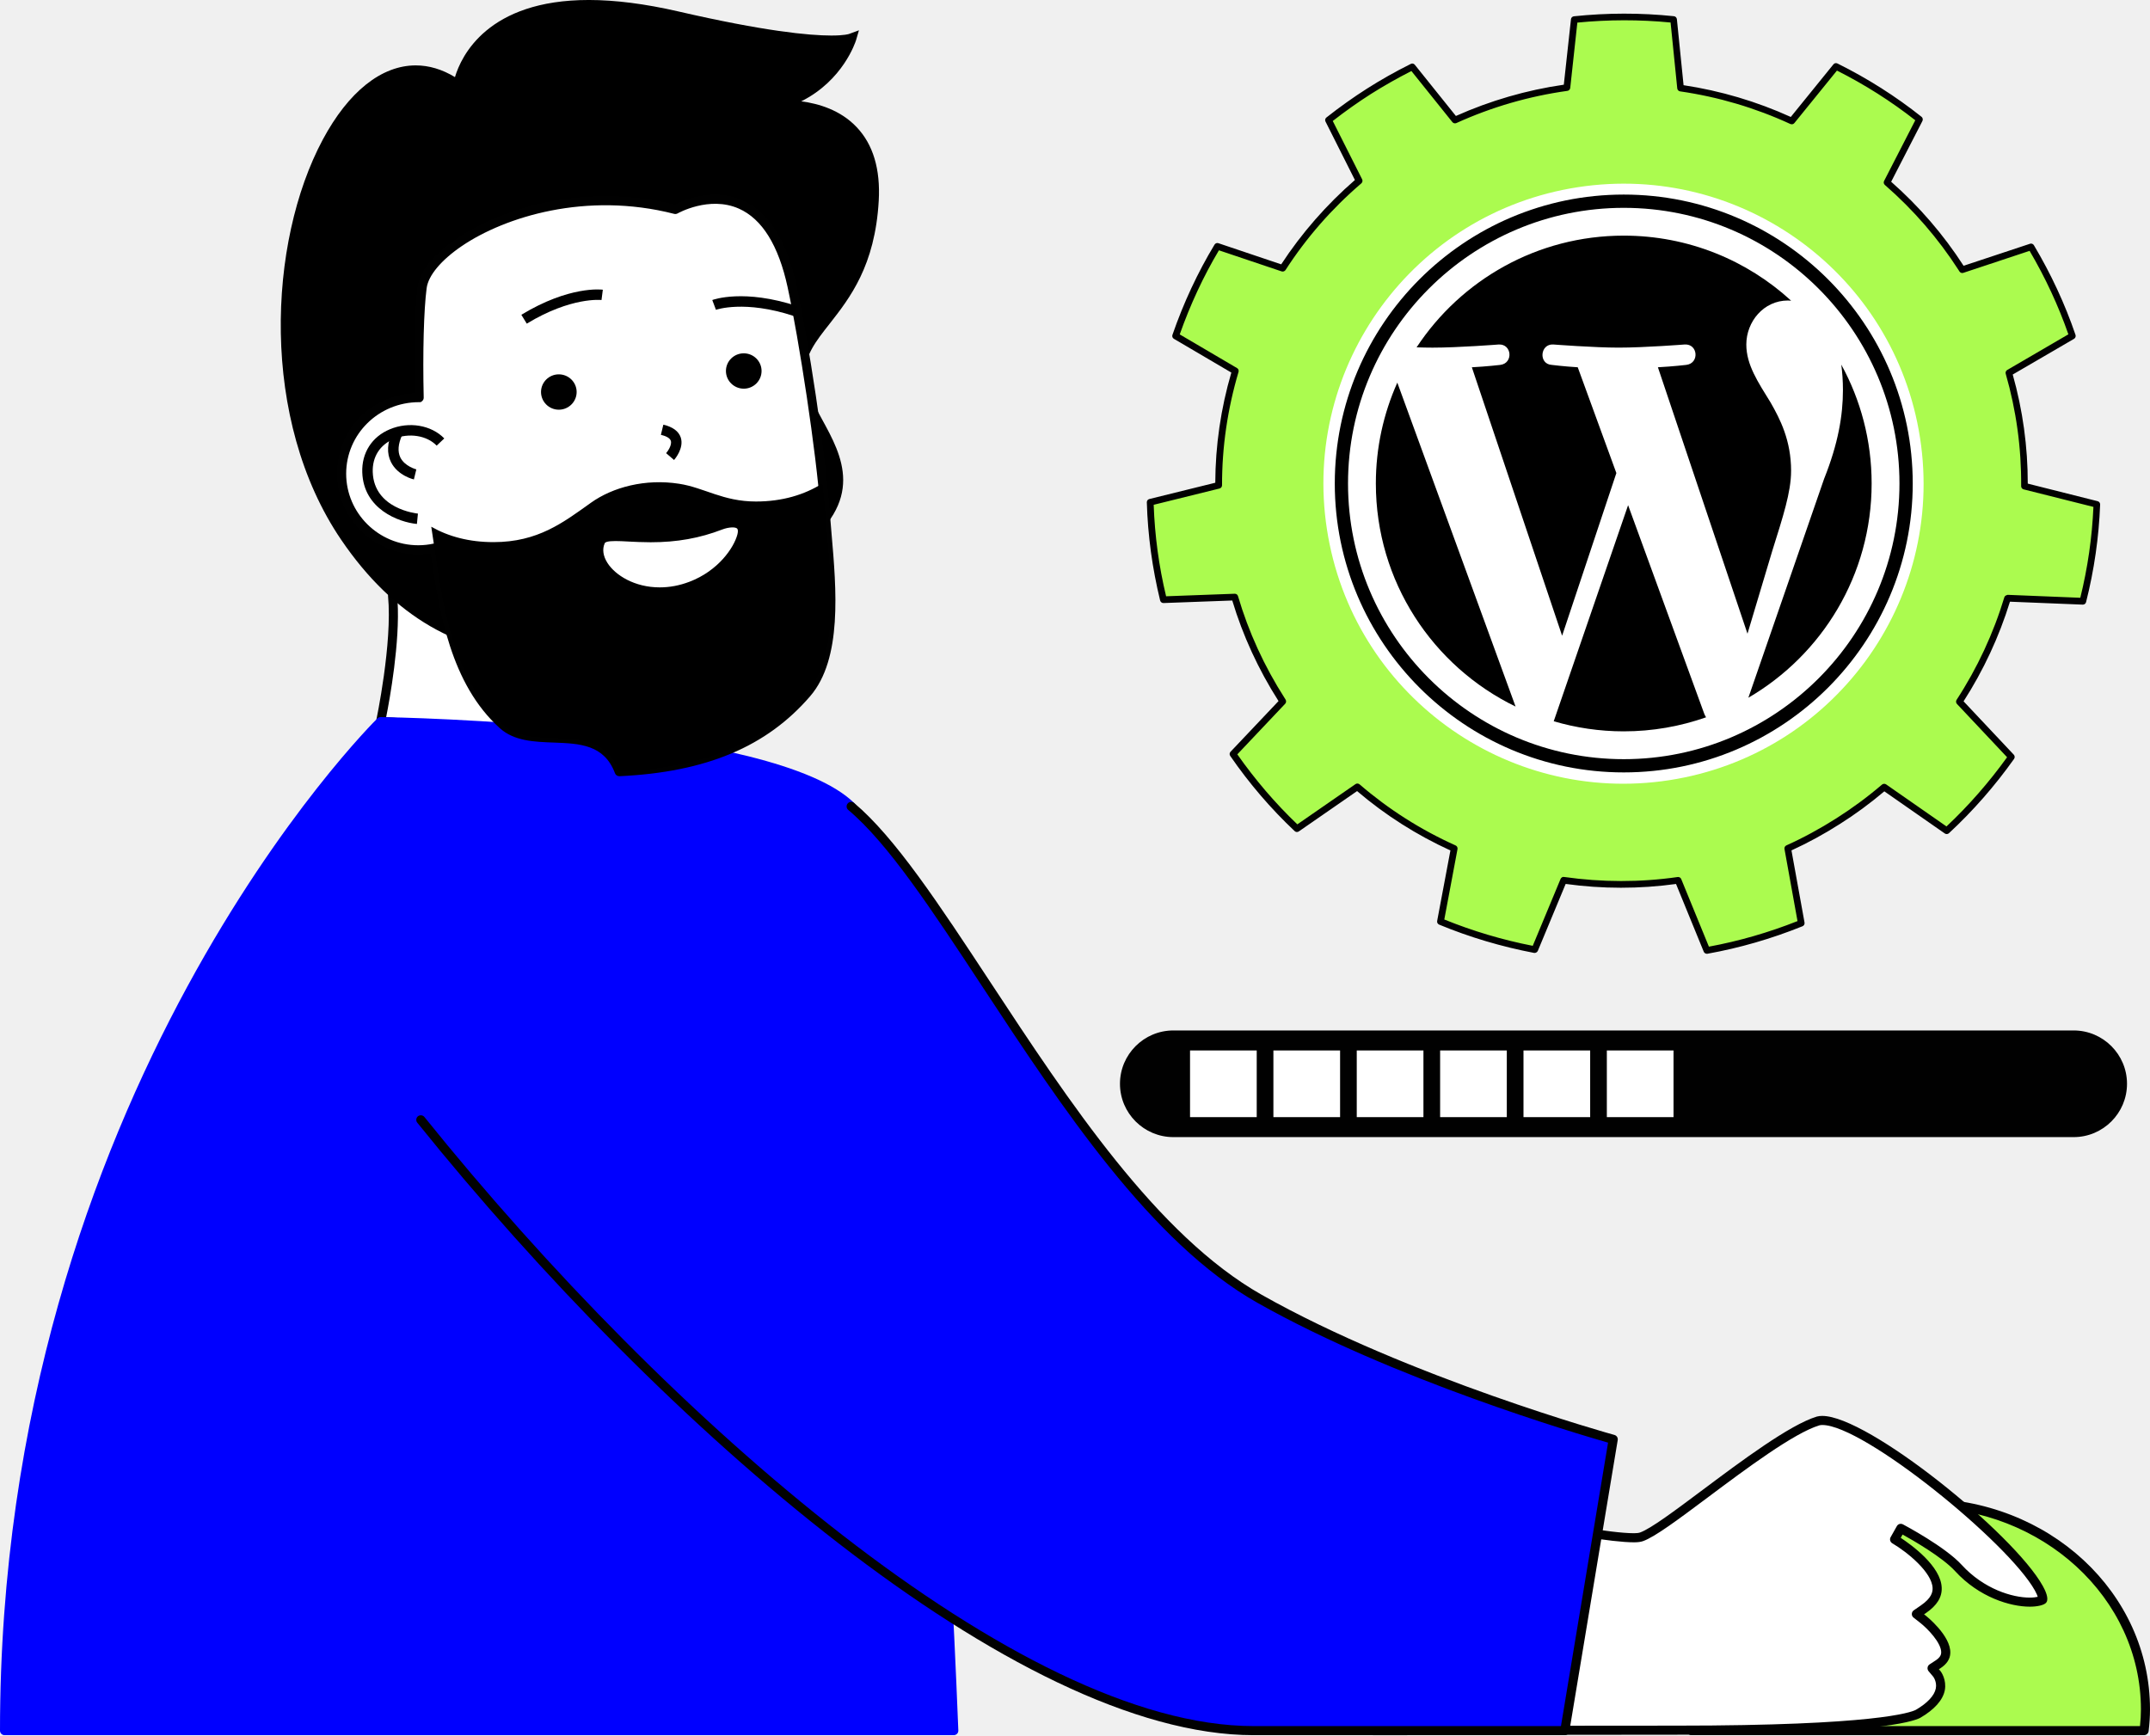
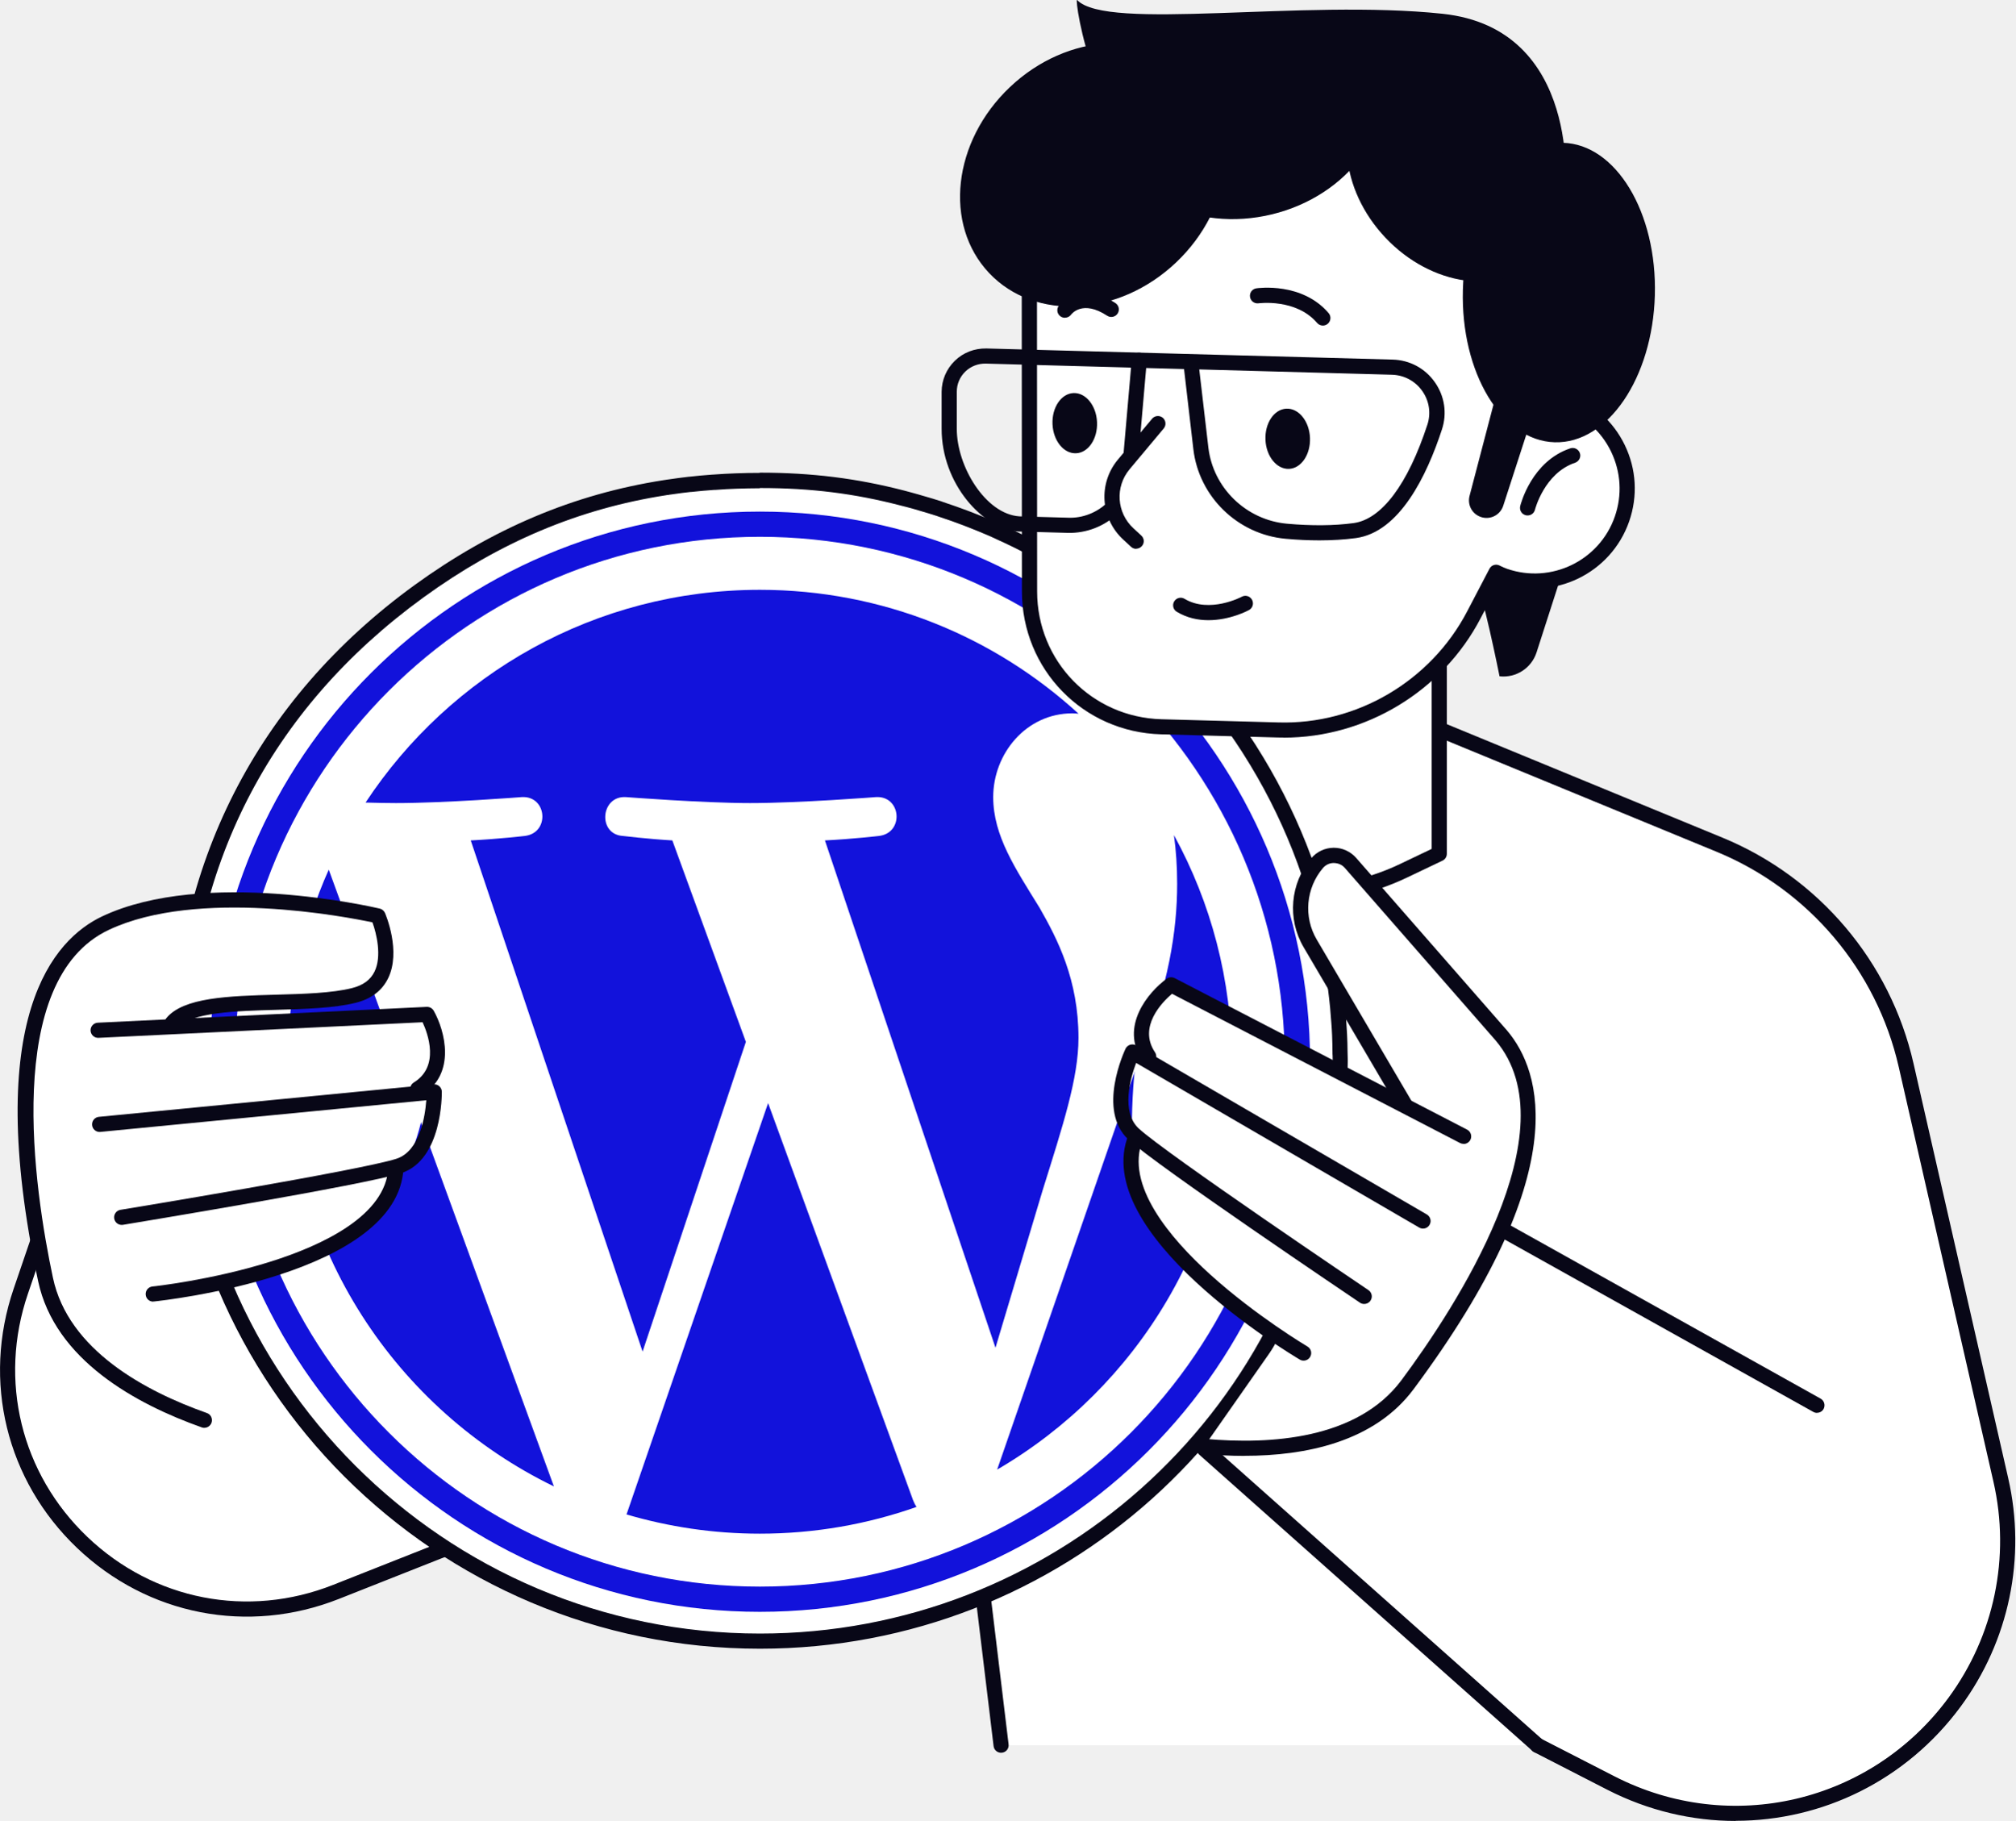
- <svg xmlns="http://www.w3.org/2000/svg" id="Capa_2" data-name="Capa 2" viewBox="0 0 1435.45 1158.74">
+ <svg xmlns="http://www.w3.org/2000/svg" id="Capa_2" data-name="Capa 2" viewBox="0 0 266.1 240.44">
  <defs>
    <style>
      .cls-1 {
        fill: #fff;
      }

      .cls-2 {
-         fill: #abfb4f;
+         fill: #1212db;
      }

      .cls-3 {
-         fill: blue;
-       }
- 
-       .cls-4 {
-         fill: #010101;
+         fill: #080717;
      }
    </style>
  </defs>
-   <g id="Capa_1-2" data-name="Capa 1">
+   <g id="_Layer_" data-name="&amp;lt;Layer&amp;gt;">
    <g>
      <g>
-         <g>
-           <path class="cls-4" d="M1384.48,757.14h-601.09c-18.48,0-33.41-14.97-33.41-33.41h0c0-18.41,14.94-33.38,33.41-33.38h601.09c18.44,0,33.39,14.97,33.39,33.38h0c0,18.44-14.94,33.41-33.39,33.41Z" />
-           <path class="cls-4" d="M1384.48,759.34h-601.09c-19.64,0-35.64-15.98-35.64-35.61s16.01-35.61,35.64-35.61h601.09c19.64,0,35.62,15.98,35.62,35.61s-15.98,35.61-35.62,35.61ZM783.39,692.57c-17.2,0-31.19,13.99-31.19,31.16s13.99,31.18,31.19,31.18h601.09c17.17,0,31.19-13.99,31.19-31.18s-14.02-31.16-31.19-31.16h-601.09Z" />
-         </g>
-         <rect class="cls-1" x="1017.16" y="701.48" width="44.52" height="44.52" />
-         <rect class="cls-1" x="1072.81" y="701.48" width="44.52" height="44.52" />
-         <rect class="cls-1" x="905.84" y="701.48" width="44.52" height="44.52" />
-         <rect class="cls-1" x="961.5" y="701.48" width="44.52" height="44.52" />
-         <rect class="cls-1" x="794.53" y="701.48" width="44.52" height="44.52" />
-         <rect class="cls-1" x="850.19" y="701.48" width="44.52" height="44.52" />
+         <path class="cls-1" d="M132.19,230.45l-6.98-57.86-58.86,28.93-21.98,8.69c-25.13,9.94-50.36-14.13-41.62-39.7l4.74-13.88,113.73-50.88,57.86-13.97,48,19.76c12.44,5.12,21.62,15.97,24.62,29.09l12.51,54.79c2.33,10.2.1,20.91-6.11,29.34h0c-10.47,14.2-29.69,18.72-45.38,10.66l-9.68-4.97h-70.83Z" />
+         <path class="cls-3" d="M229.19,240.44c-5.73,0-11.52-1.34-16.95-4.12l-9.68-4.97c-.49-.25-.69-.86-.43-1.35.25-.49.86-.69,1.35-.43l9.69,4.97c15.34,7.88,33.89,3.52,44.12-10.36,6.04-8.2,8.21-18.59,5.94-28.52l-12.51-54.79c-2.92-12.78-11.9-23.39-24.02-28.39l-47.7-19.64-57.46,13.87L8.29,157.36l-4.6,13.46c-3.92,11.46-.91,23.76,7.85,32.12,8.76,8.36,21.2,10.78,32.45,6.33l21.98-8.69,58.79-28.9c.29-.14.63-.14.92.02.29.15.48.44.52.76l6.98,57.86c.07.55-.32,1.05-.87,1.11-.54.07-1.05-.32-1.11-.87l-6.81-56.46-57.6,28.31-22.05,8.72c-11.99,4.74-25.24,2.16-34.57-6.74-9.33-8.9-12.54-22.01-8.37-34.21l4.74-13.88c.09-.26.28-.48.54-.59l113.73-50.88c.06-.02.11-.04.17-.06l57.86-13.97c.21-.05.42-.03.62.05l48,19.76c12.72,5.24,22.15,16.38,25.21,29.79l12.51,54.79c2.4,10.5.11,21.49-6.28,30.15-7.2,9.77-18.3,15.08-29.7,15.08Z" />
      </g>
      <g>
-         <g>
-           <path class="cls-2" d="M1390.63,401.51c5.35-21.18,8.49-42.86,9.33-64.72l-48.32-12.15c.18-25.3-3.21-50.75-10.42-75.65l42.41-24.71c-6.95-20.37-16.12-40.24-27.56-59.43l-45.98,15.27c-.24-.36-.45-.66-.65-1.04-14.08-21.89-30.83-40.92-49.54-57.2l21.65-42.17c-17.41-13.81-36.09-25.6-55.72-35.34l-29.55,36.44c-23.61-10.87-48.62-18.27-74.28-21.98l-4.63-45.8c-21.92-2.29-44.16-2.31-66.29.06l-4.93,45.41c-25.39,3.5-50.61,10.66-74.76,21.68l-28.48-35.55c-9.77,4.9-19.42,10.31-28.93,16.34-9.38,6-18.41,12.45-27,19.21l20.41,40.57c-20.14,17.26-37.21,36.98-51.05,58.39l-43.54-14.64c-11.53,19.04-20.73,39.17-27.89,59.85l39.83,23.37c-7.37,24.77-11.2,50.46-11.14,76.36l-45.68,11.29c.63,21.8,3.57,43.63,8.85,65.13l47.61-1.78c6.95,23.76,17.37,46.84,31.42,68.72.23.36.42.65.63.98l-33.24,35.11c12.65,18.35,27,35.05,42.71,49.87l40.3-27.92c19.69,16.98,41.52,30.74,64.65,41.13l-9.15,48.8c20.32,8.4,41.34,14.64,62.93,18.74l19.28-46.3c25.18,3.62,50.96,3.72,76.51.03l19.15,46.8c21.33-3.8,42.47-9.92,63.06-18.2l-9.03-49.93c11.49-5.2,22.72-11.26,33.65-18.23,10.93-6.89,21.18-14.52,30.71-22.69l41.78,29.11c16.25-15.09,30.65-31.66,43.16-49.27l-34.72-36.91c14.11-21.57,24.83-44.79,32.17-69.09l50.28,2.05Z" />
-           <path class="cls-4" d="M1139.58,636.91c-.89,0-1.72-.53-2.08-1.4l-18.5-45.21c-24.41,3.36-49.18,3.36-73.68-.03l-18.59,44.7c-.44.98-1.54,1.51-2.49,1.37-21.77-4.16-43.1-10.49-63.38-18.89-.98-.42-1.54-1.42-1.34-2.46l8.85-47.07c-22.58-10.31-43.51-23.61-62.31-39.65l-38.91,26.94c-.83.59-2.02.53-2.76-.21-15.92-14.97-30.39-31.87-43.01-50.19-.63-.86-.53-2.02.18-2.79l32.05-33.86c-13.48-21.14-23.82-43.66-30.89-67.15l-45.86,1.69h-.09c-1.04,0-1.93-.68-2.2-1.69-5.23-21.44-8.26-43.51-8.89-65.57-.06-1.04.68-1.96,1.69-2.2l44.01-10.87c.09-24.74,3.68-49.48,10.72-73.57l-38.34-22.54c-.92-.5-1.34-1.63-.98-2.64,7.4-21.35,16.84-41.64,28.1-60.26.53-.89,1.66-1.31,2.61-.95l41.91,14.11c13.66-20.88,30.23-39.83,49.21-56.31l-19.63-39.03c-.48-.92-.24-2.08.63-2.74,8.88-7.01,18.03-13.51,27.17-19.33,9.21-5.85,18.71-11.23,29.11-16.42.95-.53,2.07-.27,2.73.59l27.41,34.16c22.96-10.25,47.17-17.29,72.05-20.88l4.78-43.72c.09-1.04.92-1.84,1.96-1.96,22.1-2.32,44.52-2.38,66.77-.06,1.07.12,1.87.95,1.99,2.02l4.46,44.05c24.71,3.74,48.8,10.87,71.58,21.21l28.45-35.11c.63-.83,1.75-1.07,2.73-.59,19.96,9.89,38.85,21.86,56.13,35.61.8.65,1.04,1.78.59,2.76l-20.88,40.6c18.71,16.49,34.98,35.34,48.35,56.11l44.34-14.7c.92-.36,2.08.06,2.61.98,11.41,19.15,20.76,39.29,27.77,59.84.35,1.01-.06,2.11-.95,2.65l-40.96,23.85c6.68,23.7,10.07,48.2,10.04,72.85l46.63,11.73c1.04.24,1.72,1.19,1.69,2.23-.83,21.83-3.98,43.75-9.39,65.16-.24,1.01-1.13,1.69-2.17,1.69h-.09l-48.56-1.96c-7.3,23.58-17.73,45.94-30.97,66.53l33.53,35.64c.72.77.8,1.96.18,2.82-12.8,18.03-27.41,34.72-43.43,49.57-.8.74-1.93.83-2.82.21l-40.36-28.13c-9.48,8.02-19.45,15.35-29.67,21.8-10.42,6.66-21.3,12.59-32.34,17.64l8.73,48.2c.18,1.04-.39,2.08-1.37,2.46-20.67,8.34-42.05,14.52-63.49,18.36-.12.03-.27.03-.39.03ZM1120.42,585.65c.89,0,1.72.53,2.05,1.37l18.48,45.14c19.96-3.68,39.85-9.41,59.16-17.07l-8.7-48.15c-.18-1.01.35-1.99,1.28-2.41,11.4-5.14,22.6-11.23,33.38-18.09,10.48-6.66,20.76-14.2,30.45-22.51.8-.63,1.87-.72,2.76-.12l40.3,28.07c14.85-13.96,28.42-29.49,40.45-46.22l-33.47-35.58c-.68-.74-.8-1.87-.24-2.74,13.78-21.12,24.53-44.16,31.9-68.55.29-.95,1.22-1.3,2.23-1.57l48.47,1.96c4.93-19.96,7.87-40.33,8.76-60.68l-46.57-11.7c-1.01-.24-1.72-1.16-1.69-2.2.21-25.36-3.27-50.6-10.3-74.99-.3-.98.12-2.02.98-2.53l40.86-23.82c-6.68-19.13-15.38-37.87-25.9-55.75l-44.28,14.7c-.87.33-1.96-.06-2.5-.86-.3-.38-.51-.74-.74-1.16-13.51-20.99-30.03-40.09-49.09-56.67-.8-.68-1.01-1.78-.53-2.7l20.82-40.51c-16.19-12.71-33.77-23.85-52.3-33.18l-28.42,35.05c-.63.8-1.69,1.01-2.67.63-23.37-10.78-48.17-18.12-73.66-21.8-.98-.15-1.78-.98-1.87-1.99l-4.45-43.99c-20.73-2.02-41.64-1.96-62.25.06l-4.75,43.63c-.12,1.01-.89,1.81-1.9,1.96-25.63,3.56-50.58,10.81-74.13,21.5-.89.42-2.05.15-2.67-.65l-27.35-34.1c-9.62,4.9-18.5,9.95-27.11,15.39-8.53,5.43-17.05,11.49-25.39,17.97l19.6,38.93c.48.92.24,2.02-.5,2.7-19.69,16.84-36.74,36.35-50.67,57.95-.57.8-1.66,1.19-2.58.86l-41.85-14.08c-10.4,17.44-19.15,36.33-26.17,56.16l38.26,22.49c.89.5,1.28,1.57,1.01,2.52-7.37,24.83-11.08,50.31-11.02,75.73,0,1.04-.72,1.94-1.69,2.17l-43.95,10.87c.71,20.52,3.48,41.08,8.29,61.09l45.8-1.69h.09c.98,0,1.84.63,2.11,1.58,7.03,23.88,17.52,46.84,31.18,68.16.18.24.38.56.57.92.53.83.47,2.05-.21,2.76l-31.99,33.83c11.91,16.98,25.37,32.7,40.07,46.75l38.84-26.88c.8-.56,1.94-.5,2.7.15,19.25,16.6,40.81,30.35,64.12,40.81.93.42,1.46,1.4,1.28,2.44l-8.82,47.01c18.92,7.69,38.79,13.63,59.05,17.58l18.56-44.61c.42-.98,1.37-1.6,2.41-1.37,25.18,3.59,50.73,3.66,75.85.03.09-.03.21-.03.33-.03Z" />
-         </g>
-         <path class="cls-1" d="M1281.93,292.48c-16.84-109.35-119.16-184.31-228.51-167.47-109.36,16.84-184.35,119.15-167.48,228.51,16.84,109.36,119.16,184.32,228.51,167.48,109.36-16.84,184.32-119.16,167.48-228.51Z" />
+         <path class="cls-1" d="M154.14,112.73l.05.03c9.25,6.17,21.06,7.02,31.1,2.24l4.76-2.27v-49.88h-35.91v49.88Z" />
+         <path class="cls-3" d="M171.73,119.05c-6.35,0-12.69-1.84-18.1-5.45-.28-.19-.49-.53-.49-.86v-49.88c0-.55.45-1,1-1h35.91c.55,0,1,.45,1,1v49.88c0,.39-.22.74-.57.9l-4.76,2.27c-4.42,2.1-9.21,3.14-13.98,3.14ZM155.14,112.19c8.86,5.7,20.2,6.44,29.72,1.9l4.19-2v-48.25h-33.91v48.34Z" />
      </g>
      <g>
+         <path class="cls-1" d="M100.34,216.68c-42.25,0-76.63-34.38-76.63-76.64,0-25.53,10.92-46.97,31.59-61.98,10.2-7.4,20.82-11.88,32.47-13.68.04,0,.08-.01.12-.03l.56-.07c.87-.13,1.74-.24,2.61-.34,1.04-.11,2.03-.21,3.03-.28,0,0,.2-.01.2-.01.95-.07,1.91-.12,2.88-.15,1.04-.04,2.09-.05,3.15-.06,6.77,0,12.76.75,18.89,2.35.19.05.78.21.78.21.64.17,1.29.36,1.94.55.66.19,1.31.39,1.96.6,0,0,.39.13.39.13,1.13.37,2.23.76,3.26,1.15l.63.25c.95.37,1.88.75,2.81,1.16.24.11.48.22.72.33l.37.17c.74.34,1.47.68,2.2,1.04.53.26,1.05.53,1.57.81.53.28,1.06.56,1.59.85.67.37,1.33.75,1.99,1.15.36.21.72.42,1.07.64.78.48,1.54.97,2.29,1.47l.69.46c.83.57,1.65,1.15,2.46,1.75l.47.35c.84.63,1.66,1.28,2.47,1.94l.4.33c.8.67,1.59,1.35,2.36,2.04l.47.43c.72.66,1.42,1.33,2.11,2.01.22.22.44.44.67.67.6.61,1.19,1.22,1.76,1.85.31.34.62.69.93,1.03.46.51.91,1.03,1.35,1.56.42.5.83,1.01,1.24,1.52.3.38.61.76.91,1.15.53.68,1.04,1.38,1.54,2.08l.48.68c.61.88,1.21,1.76,1.79,2.66l.12.18c5.28,8.29,8.86,17.38,10.65,27.01l.08.47c.18.99.34,1.99.48,3,.04.26.07.52.1.79l.04.34c.1.8.19,1.61.27,2.42.05.51.08,1.02.12,1.53l.03.47c.04.56.08,1.11.1,1.67.03.73.04,1.46.06,2.19,0,.18,0,.36.02.54,0,.22.02.44.02.66v.43c-.01.65-.04,1.31-.06,1.96l-.02.57c-.01.48-.03.96-.06,1.43-.02.34-.05.68-.08,1.03l-.04.47c-.06.85-.13,1.69-.22,2.53l-.06.5c-4.47,38.61-37.19,67.73-76.1,67.73Z" />
+         <path class="cls-3" d="M100.32,64.44s.04,0,.05,0c6.72,0,12.46.72,18.6,2.32.16.04.31.08.47.12l.28.07c.64.17,1.28.35,1.93.55.65.19,1.29.38,1.93.59l.11.03.07.03c.06.02.13.05.2.07,1.12.37,2.21.75,3.22,1.14.11.04.22.09.33.13l.29.11c1.03.4,1.94.78,2.78,1.14.24.11.49.22.73.33l.34.16c.64.29,1.41.65,2.17,1.02.52.25,1.02.52,1.55.79.52.27,1.05.55,1.57.84.58.32,1.2.68,1.96,1.13l.09.05c.32.19.65.38.97.58.73.45,1.47.92,2.26,1.45l.07.05c.2.14.41.27.61.41.8.54,1.61,1.12,2.42,1.72l.47.35c.82.62,1.64,1.26,2.44,1.92l.4.33c.8.66,1.58,1.34,2.33,2.01.16.14.31.28.46.42.72.66,1.42,1.33,2.09,1.99.22.22.44.44.65.66.63.64,1.2,1.24,1.74,1.83.31.34.62.68.92,1.02.45.51.9,1.02,1.33,1.54.42.49.82.99,1.22,1.49.3.38.6.76.9,1.14.48.63.98,1.3,1.52,2.04l.09.12c.13.18.26.37.39.56.59.84,1.18,1.72,1.76,2.62l.06.1.06.09c5.21,8.18,8.74,17.14,10.51,26.66l.05.25.04.2c.19,1.07.35,2.03.48,2.97.04.26.07.52.1.78l.04.33c.09.72.19,1.56.27,2.4.05.5.08,1,.12,1.5l.02.24.02.24c.04.55.08,1.09.1,1.65.03.72.04,1.44.05,2.16,0,.19,0,.37.02.56,0,.21.01.42.01.63,0,.05,0,.1,0,.15,0,.09,0,.18,0,.27,0,.65-.03,1.29-.05,1.94v.16s-.02.42-.02.42c-.01.46-.03.93-.05,1.38-.02.34-.05.67-.08,1.01l-.04.47c-.07.89-.13,1.69-.22,2.49,0,.08-.02.16-.03.24l-.03.26c-4.42,38.11-36.7,66.84-75.1,66.84-41.7,0-75.63-33.93-75.63-75.64,0-25.2,10.78-46.35,31.18-61.17,10.07-7.31,20.55-11.72,32.04-13.5.05,0,.11-.02.16-.03h.11s.18-.04.18-.04l.23-.03c1-.15,1.82-.25,2.55-.33.02,0,.06,0,.08,0,1-.11,1.99-.2,2.99-.27h.15c1.04-.08,1.97-.13,2.85-.16,1.02-.04,2.06-.05,3.11-.06h0ZM100.34,62.44h-.02c-1.07,0-2.13.02-3.18.06-.98.03-1.95.09-2.92.16-.07,0-.13,0-.2.01-1.02.07-2.02.17-3.02.28-.02,0-.03,0-.05,0-.89.1-1.77.22-2.64.35-.14.02-.28.03-.41.06-.09.01-.18.02-.27.04h0c-11.87,1.85-22.59,6.39-32.91,13.87-20.81,15.12-32,37.09-32,62.79,0,42.87,34.76,77.64,77.63,77.64,39.82,0,72.61-29.99,77.09-68.61.02-.17.05-.34.06-.51.09-.85.16-1.7.22-2.56.04-.51.09-1.01.12-1.52.03-.61.05-1.23.07-1.85.02-.72.05-1.44.05-2.16,0-.15.01-.29.01-.43,0-.41-.02-.81-.03-1.22-.01-.74-.02-1.48-.06-2.22-.03-.65-.07-1.29-.12-1.93-.04-.6-.08-1.19-.14-1.78-.08-.82-.17-1.64-.27-2.46-.05-.38-.09-.76-.14-1.14-.14-1.02-.31-2.03-.49-3.04-.03-.16-.05-.31-.08-.47-1.84-9.91-5.57-19.16-10.79-27.36-.04-.06-.08-.12-.12-.19-.58-.91-1.19-1.81-1.81-2.7-.16-.23-.33-.46-.49-.69-.51-.71-1.03-1.41-1.56-2.1-.3-.39-.61-.78-.92-1.17-.41-.52-.83-1.03-1.26-1.53-.45-.53-.9-1.06-1.37-1.58-.31-.35-.63-.7-.95-1.05-.58-.63-1.18-1.26-1.79-1.87-.22-.23-.45-.45-.67-.68-.7-.69-1.41-1.37-2.14-2.04-.16-.15-.32-.29-.48-.44-.78-.7-1.57-1.39-2.39-2.07-.14-.11-.27-.22-.41-.34-.82-.67-1.65-1.33-2.5-1.97-.16-.12-.32-.24-.48-.36-.82-.6-1.64-1.19-2.49-1.77-.23-.16-.47-.31-.7-.47-.76-.51-1.54-1.01-2.32-1.49-.36-.22-.72-.44-1.08-.65-.67-.39-1.34-.78-2.02-1.16-.53-.29-1.07-.58-1.61-.86-.53-.28-1.06-.55-1.59-.82-.73-.36-1.48-.71-2.23-1.05-.37-.17-.73-.34-1.1-.5-.94-.41-1.89-.8-2.85-1.17-.21-.08-.42-.17-.64-.25-1.09-.41-2.19-.8-3.31-1.17-.09-.03-.18-.07-.27-.1-.04-.01-.08-.02-.12-.04-.65-.21-1.32-.41-1.98-.6-.66-.2-1.32-.38-1.97-.56-.26-.07-.52-.14-.78-.21-6.27-1.63-12.26-2.38-19.09-2.38-.01,0-.02,0-.03,0h0Z" />
+       </g>
+       <path class="cls-3" d="M239.93,186.56c-.17,0-.33-.04-.49-.13l-41.68-23.28c-.48-.27-.65-.88-.39-1.36.27-.48.88-.66,1.36-.39l41.68,23.28c.48.27.65.88.39,1.36-.18.33-.52.51-.87.51Z" />
+       <path class="cls-3" d="M203.02,231.45c-.24,0-.47-.08-.66-.25l-44.01-39.13c-.41-.37-.45-1-.08-1.41.37-.41,1-.45,1.41-.08l44.01,39.13c.41.37.45,1,.08,1.41-.2.22-.47.34-.75.34Z" />
+       <g>
+         <path class="cls-2" d="M38.02,140.19c0,24.67,14.33,45.98,35.12,56.08l-29.73-81.44c-3.46,7.75-5.4,16.33-5.4,25.36Z" />
+         <path class="cls-2" d="M142.41,137.05c0-7.7-2.77-13.04-5.14-17.19-3.16-5.13-6.12-9.48-6.12-14.61,0-5.73,4.34-11.06,10.46-11.06.28,0,.54.03.81.05-11.09-10.16-25.86-16.36-42.08-16.36-21.77,0-40.92,11.17-52.07,28.09,1.46.04,2.84.07,4.01.07,6.52,0,16.61-.79,16.61-.79,3.36-.2,3.76,4.74.4,5.13,0,0-3.38.4-7.13.59l22.69,67.5,13.64-40.9-9.71-26.6c-3.36-.2-6.53-.59-6.53-.59-3.36-.2-2.96-5.33.39-5.13,0,0,10.29.79,16.41.79,6.52,0,16.61-.79,16.61-.79,3.36-.2,3.76,4.74.4,5.13,0,0-3.38.4-7.13.59l22.52,66.99,6.22-20.77c2.69-8.62,4.74-14.81,4.74-20.14Z" />
+         <path class="cls-2" d="M101.43,145.64l-18.7,54.33c5.58,1.64,11.49,2.54,17.6,2.54,7.26,0,14.22-1.25,20.69-3.53-.17-.27-.32-.55-.44-.86l-19.16-52.48Z" />
+         <path class="cls-2" d="M155.02,110.29c.27,1.98.42,4.12.42,6.41,0,6.32-1.18,13.43-4.74,22.32l-19.03,55.03c18.53-10.8,30.99-30.87,30.99-53.86,0-10.83-2.77-21.02-7.63-29.9Z" />
+         <path class="cls-2" d="M100.34,67.55c-40.05,0-72.64,32.59-72.64,72.64s32.59,72.64,72.64,72.64,72.65-32.58,72.65-72.64c0-40.05-32.59-72.64-72.65-72.64ZM100.34,209.5c-38.22,0-69.31-31.09-69.31-69.31s31.09-69.31,69.31-69.31,69.31,31.09,69.31,69.31-31.09,69.31-69.31,69.31Z" />
+       </g>
+       <g>
+         <path class="cls-1" d="M168.55,177.36l-9.22,13.17s16.1,5.34,26.54-7.7c10.44-13.03,22.3-35.86,12.4-46.07-9.9-10.21-21.65-30.74-25.39-20.99-2.8,7.3,12.29,29.05,12.29,29.05l-30.45-14.45s-4.08,4.65-4.77,10.02c-.29,2.25-.58,6.22-.47,10.8.15,6.35,4.72,16.32,19.07,26.16Z" />
+         <path class="cls-3" d="M164.32,192.24c-1.85,0-3.66-.1-5.36-.25-.55-.05-.96-.54-.91-1.09.05-.55.53-.96,1.09-.91,8.62.78,20.11.06,25.93-7.76,7.08-9.52,22.46-32.95,12.44-44.83l-19.93-22.8c-.37-.42-.85-.63-1.46-.65-.56,0-1.08.25-1.44.68-2.24,2.65-2.57,6.44-.81,9.43l12.59,21.43c.28.48.12,1.09-.36,1.37-.48.28-1.09.12-1.37-.36l-12.59-21.43c-2.19-3.72-1.78-8.44,1-11.74.74-.87,1.81-1.38,2.96-1.39h.03c1.13,0,2.2.49,2.95,1.34l19.94,22.81c4.54,5.38,8.96,18.67-12.35,47.33-5.18,6.97-14.24,8.81-22.35,8.81Z" />
+         <path class="cls-3" d="M193.26,151.04c-.15,0-.31-.04-.46-.11l-38.04-19.71c-1.28,1.09-4.51,4.35-2.25,7.72.31.46.19,1.08-.27,1.39-.46.31-1.08.18-1.39-.27-3.03-4.52.77-9.06,3.21-10.83.31-.22.71-.25,1.05-.08l38.62,20.01c.49.25.68.86.43,1.35-.18.34-.53.54-.89.54Z" />
+         <path class="cls-3" d="M180.14,172.18c-.19,0-.39-.05-.56-.17-1.1-.74-26.86-18.1-30.57-21.53-4.19-3.87-.54-11.66-.39-12,.12-.25.34-.44.61-.53.27-.08.56-.05.8.09l38.38,22.32c.48.28.64.89.36,1.37-.28.48-.89.64-1.37.36l-37.38-21.74c-.75,2-2.02,6.46.35,8.66,3.6,3.32,30.06,21.16,30.33,21.34.46.31.58.93.27,1.39-.19.29-.51.44-.83.44Z" />
+         <path class="cls-3" d="M172.14,179.66c-.17,0-.35-.04-.51-.14-1.14-.67-27.81-16.63-22.61-29.71.2-.51.78-.76,1.3-.56.51.2.76.79.56,1.3-2.34,5.88,3.58,12.91,8.96,17.77,6.02,5.44,12.74,9.44,12.81,9.48.48.28.63.89.35,1.37-.19.32-.52.49-.86.49Z" />
+       </g>
+       <g>
+         <path class="cls-1" d="M22.3,170.71l9.16,18.56s-21.39-4.13-25.45-20.33c-4.06-16.2-5.32-41.89,7.93-47.05s35.97-.95,35.97-.95c0,0,4.13,9.57-3.66,10.31-43.73,4.16-8.98,4.16-8.98,4.16l18.95-1.5s1.73,6.26.12,11.43c-1.61,5.17-2.46,21.39-34.05,25.38Z" />
+         <path class="cls-3" d="M26.98,188.54c-.11,0-.22-.02-.33-.06-8.64-3.06-19.4-8.89-21.62-19.33-7.43-34.93,2.13-45.17,8.48-48.16,13.46-6.34,35.69-1.24,36.63-1.02.31.07.56.29.69.57.09.21,2.17,5.08.41,8.65-.8,1.63-2.24,2.72-4.27,3.22-2.83.71-6.7.82-10.44.93-5.32.15-11.34.32-13.02,2.37-.35.43-.98.49-1.41.14-.43-.35-.49-.98-.14-1.41,2.26-2.75,8.21-2.92,14.51-3.1,3.63-.1,7.39-.21,10.01-.87,1.46-.37,2.43-1.07,2.97-2.17,1-2.03.26-5.05-.27-6.51-3.4-.72-23.06-4.54-34.81.99-14.07,6.63-9.85,34.33-7.38,45.94,2.03,9.54,12.18,14.98,20.33,17.86.52.18.79.75.61,1.28-.15.41-.53.67-.94.67Z" />
+         <path class="cls-3" d="M55.15,144.8c-.34,0-.66-.17-.85-.48-.29-.47-.14-1.09.33-1.38,3.46-2.12,1.88-6.43,1.17-7.96l-42.79,2.06c-.55.03-1.02-.4-1.05-.95-.03-.55.4-1.02.95-1.05l43.44-2.09c.39-.01.73.18.92.51,1.47,2.62,3.04,8.33-1.6,11.18-.16.1-.34.15-.52.15Z" />
+         <path class="cls-3" d="M16.07,161.74c-.48,0-.91-.35-.99-.84-.09-.54.28-1.06.82-1.15.32-.05,31.81-5.23,36.46-6.75,3.08-1.01,3.77-5.59,3.93-7.72l-43.04,4.18c-.54.06-1.04-.35-1.09-.9-.05-.55.35-1.04.9-1.09l44.19-4.29c.28-.03.55.06.76.25.21.19.33.45.33.73,0,.37.07,8.97-5.35,10.74-4.8,1.57-35.46,6.61-36.76,6.83-.05,0-.11.01-.16.01Z" />
+         <path class="cls-3" d="M20.23,171.87c-.51,0-.94-.38-.99-.9-.06-.55.34-1.04.89-1.1.08,0,7.85-.84,15.59-3.28,6.91-2.17,15.23-6.1,15.56-12.42.03-.55.5-.99,1.05-.95.55.03.98.5.95,1.05-.73,14.05-31.62,17.44-32.94,17.58-.04,0-.07,0-.1,0Z" />
+       </g>
+       <g>
+         <path class="cls-3" d="M210.55,62.39l-7.65,23.75c-.67,2.08-2.71,3.4-4.89,3.16h0s-2.45-12.22-3.07-11.92c-5.73,2.76,15.61-14.99,15.61-14.99Z" />
        <g>
-           <path class="cls-1" d="M465.63,423.58s-4.6,57.29,7.75,110.39c0,0-168.22-52.1-219.28-52.1,0,0,11.08-51.88,7.99-84.05l203.54,25.75Z" />
-           <path class="cls-4" d="M473.39,537c-.3,0-.59-.03-.89-.12-1.69-.53-168.37-51.97-218.38-51.97-.92,0-1.78-.42-2.37-1.13-.57-.72-.8-1.64-.6-2.53.12-.53,10.93-51.82,7.93-83.13-.09-.92.24-1.84.92-2.46.65-.65,1.6-.86,2.5-.86l203.5,25.75c1.6.21,2.76,1.66,2.65,3.27-.03.57-4.39,57.47,7.72,109.47.24,1.07-.09,2.17-.89,2.91-.57.53-1.31.8-2.08.8ZM257.82,478.91c49.87,2.02,183.4,42.05,211.47,50.6-9.47-44.67-7.6-91.36-6.89-103.26l-196.97-24.95c1.69,27.56-5.25,65.76-7.61,77.61Z" />
+           <path class="cls-1" d="M148.78,22.83l38.69-8.65,18.82,38.69c.12.04.25.07.37.11,6.36,2.21,9.73,9.16,7.52,15.53-2.21,6.36-9.16,9.73-15.53,7.52-.38-.13-.74-.31-1.09-.47l-2.95,5.64c-5.01,9.59-15.05,15.48-25.86,15.19l-15.4-.42c-9.69-.27-17.4-8.19-17.41-17.88l-.02-39.2c0-7.7,5.34-14.37,12.85-16.05Z" />
+           <path class="cls-3" d="M169.51,97.39c-.26,0-.52,0-.79-.01l-15.4-.42c-10.3-.28-18.37-8.57-18.38-18.88l-.02-39.2c0-8.23,5.6-15.24,13.64-17.03l38.69-8.65c.45-.11.91.12,1.12.54l18.63,38.3c3.32,1.16,6,3.54,7.54,6.71,1.54,3.17,1.75,6.75.59,10.09-2.39,6.87-9.92,10.53-16.8,8.14-.11-.04-.21-.08-.32-.12l-2.51,4.8c-5.03,9.62-15.17,15.74-25.99,15.74ZM148.78,22.83l.22.98c-7.11,1.59-12.08,7.79-12.07,15.08l.02,39.2c0,9.21,7.22,16.63,16.43,16.88l15.4.42c10.37.32,20.15-5.47,24.95-14.65l2.95-5.64c.25-.48.82-.67,1.31-.44l.16.08c.27.13.55.26.84.36,5.83,2.03,12.23-1.07,14.25-6.91.98-2.83.8-5.86-.5-8.56-1.3-2.69-3.58-4.71-6.4-5.7l-.34-.11c-.26-.08-.48-.27-.6-.52l-18.47-37.98-37.92,8.47-.22-.98Z" />
        </g>
-         <g>
-           <path class="cls-3" d="M636.79,1155.68H3.03c0-429.7,251.08-673.8,251.08-673.8,0,0,260.94,4.01,314.17,56.64,46.86,46.3,68.51,617.16,68.51,617.16Z" />
-           <path class="cls-3" d="M636.79,1158.71H3.03c-1.69,0-3.03-1.34-3.03-3.03C0,729.64,249.48,482.15,252,479.72c.59-.6,1.19-.8,2.17-.87,10.69.15,262.73,4.63,316.25,57.5,47.16,46.63,68.51,595.87,69.41,619.21.03.83-.27,1.63-.83,2.22-.59.6-1.36.92-2.2.92ZM6.09,1152.65h627.53c-1.81-45.79-23.79-568.78-67.48-611.96-49.9-49.3-290.94-55.33-310.78-55.75C239.02,501.48,7.22,743.89,6.09,1152.65Z" />
-         </g>
-         <path d="M537.41,249.33c.24-12.5,7.4-21.59,16.46-33.09,13.51-17.26,30.35-38.7,32.82-82.21,1.19-21.08-3.77-37.63-14.79-49.18-10.75-11.34-25.24-15.65-36.95-17.19,27.92-13.96,36.14-39.47,36.56-40.72l1.96-6.71-6.66,2.46s-2.91,1.04-11.73,1.04c-14.85,0-44.67-2.82-102.49-16.16-21.86-5.02-41.88-7.58-59.49-7.58-67.57,0-85.15,37.45-89.34,51.5-8.58-5.2-17.35-7.82-26.19-7.82-22.9,0-44.93,17.58-62.04,49.51-36.71,68.55-42.15,187.29,12.3,267.33,34.8,51.15,79.56,77.07,133.08,77.07s109.08-23.37,171.66-69.44c46.03-33.86,29.55-63.88,16.31-88.03-5.97-10.9-11.67-21.2-11.47-30.8Z" />
-         <g>
-           <path class="cls-1" d="M550.87,340.99c-2.76-38.37-14.02-112.8-22.04-149.81-18.56-85.86-77.96-51.29-77.96-51.29-85.68-21.95-165.25,23.01-169.05,52.18-1.94,14.85-2.67,43.84-1.96,73.48-.18,0-.36-.03-.57-.03-28.27,0-51.2,22.75-51.2,50.81s22.92,50.82,51.2,50.82c3.74,0,7.34-.39,10.81-1.16,5.64,38.76,12.77,88.45,45.71,118.06,20.97,18.89,64-4.93,77.63,31.24,49.36-2.32,93.05-15.12,125.12-52.36,23.82-27.62,15.06-83.58,12.3-121.95Z" />
-           <path class="cls-4" d="M413.45,518.32c-1.28,0-2.41-.78-2.85-1.96-7.22-19.21-23.61-19.84-40.96-20.49-12.95-.48-26.31-.95-35.88-9.56-32.85-29.55-40.48-77.49-46.21-116.75-2.67.42-5.46.63-8.26.63-29.9,0-54.23-24.15-54.23-53.85s22.96-52.48,51.68-53.79c-.6-29.16.2-56.73,2.05-70.86,1.36-10.4,10.69-21.95,26.29-32.49,29.37-19.87,85-37.69,145.38-22.54,4.96-2.58,25.21-11.82,45.2-2.94,17.5,7.72,29.67,26.82,36.14,56.82,7.67,35.34,19.22,110.22,22.1,150.25.35,4.93.8,10.16,1.28,15.59,3.23,37.21,7.28,83.52-14.29,108.56-29.04,33.71-69.5,50.7-127.29,53.4h-.14ZM290.11,362.96c.65,0,1.21.18,1.72.53.71.48,1.15,1.21,1.27,2.05,5.74,39.2,12.74,87.47,44.73,116.24,7.93,7.13,19.63,7.55,32.02,8.02,17.2.63,36.56,1.34,45.62,22.34,54.86-2.94,93.29-19.25,120.79-51.2,19.93-23.07,16.01-67.95,12.86-104.04-.48-5.46-.92-10.72-1.28-15.71-2.88-39.76-14.37-114.25-21.98-149.36-6.06-27.98-17.02-45.65-32.61-52.54-19.75-8.7-40.63,3.12-40.86,3.23-.68.39-1.58.48-2.26.3-58.86-15.09-113.1,2.08-141.64,21.38-13.93,9.45-22.54,19.75-23.64,28.24-1.9,14.38-2.67,43.04-1.96,73.03.03.8-.27,1.6-.87,2.2-.59.6-1.13,1.07-2.22.89-27.06,0-48.68,21.44-48.68,47.76s21.62,47.79,48.17,47.79c3.51,0,6.92-.38,10.16-1.1.21-.06.44-.06.66-.06Z" />
-         </g>
-         <path d="M550.93,341.01c-.38-5.02-1.04-11.19-1.87-18.14-11.97,7.51-26.7,12.03-44.4,12.03-21.95,0-34.48-9.27-51.24-11.85-22.51-3.51-44.25,2.23-58.89,12.68-18.48,13.16-35.28,26.29-65.04,26.29-16.34,0-30.15-3.77-41.55-10.28,6.36,40,10.75,98.87,47.88,132.28,20.99,18.89,64-4.9,77.63,31.21,49.39-2.23,93.05-15.09,125.12-52.3,23.82-27.68,15.06-83.61,12.35-121.92ZM460.26,388.5c-6.53,2.5-13.16,3.74-19.81,3.74-16.78,0-29.55-8.1-34.78-16.16-3.03-4.66-3.71-9.41-1.9-13.33.3-.68,1.79-1.45,7.16-1.45,2.5,0,5.4.14,8.68.33,4.34.21,9.29.48,14.79.48,17.56,0,32.73-2.71,47.82-8.53,4.3-1.66,9.03-1.84,10.03-.5.51.62.53,2.08.06,3.89-2.29,8.68-12.71,24.21-32.05,31.54Z" />
-         <path d="M475.55,200.36l2.46,6.53c.18-.09,19.13-6.74,52.16,4.19l2.23-6.6c-35.62-11.76-55.99-4.43-56.85-4.13Z" />
-         <path d="M348.08,210.21l3.62,5.91c29.7-18.03,49.69-15.8,49.89-15.77l.89-6.89c-.87-.12-22.39-2.7-54.41,16.75Z" />
-         <path d="M373.09,249.98c-6.56,0-11.88,5.29-11.88,11.79s5.32,11.82,11.88,11.82,11.91-5.31,11.91-11.82-5.35-11.79-11.91-11.79Z" />
-         <path d="M496.58,235.94c-6.56,0-11.91,5.28-11.91,11.79s5.35,11.82,11.91,11.82,11.88-5.31,11.88-11.82-5.35-11.79-11.88-11.79Z" />
-         <path d="M442.88,283.6l-1.63,6.77c2.61.63,5.88,1.78,6.62,3.98.89,2.8-2.02,7.01-3.14,8.26l5.31,4.57c.68-.8,6.71-7.96,4.49-14.97-1.4-4.22-5.32-7.13-11.64-8.61Z" />
-         <g>
-           <path class="cls-2" d="M1282.79,1003.62c-82.5,0-154.5,61.83-154.5,137.84,0,4.43.3,9.03.98,14.23h302.22c.63-5.14.92-9.74.92-14.23,0-76-67.12-137.84-149.63-137.84Z" />
-           <path class="cls-4" d="M1431.5,1158.71h-302.22c-1.52,0-2.82-1.13-3.03-2.65-.65-5.14-.98-9.92-.98-14.61,0-76.36,72.14-140.87,157.52-140.87s152.66,63.17,152.66,140.87c0,4.6-.3,9.36-.92,14.58-.21,1.54-1.49,2.67-3.03,2.67ZM1131.98,1152.65h296.79c.42-3.95.62-7.63.62-11.19,0-74.34-65.78-134.81-146.6-134.81s-151.47,61.75-151.47,134.81c0,3.62.21,7.31.65,11.19Z" />
-         </g>
-         <g>
-           <path class="cls-1" d="M1216.68,948.56c-1.07,0-2.02.12-2.8.33-17.58,5.29-49.66,29.31-75.46,48.62-19.43,14.52-34.78,26.02-42.38,28.75-1.28.44-2.88.65-5.05.65-32.19,0-153.57-28.22-153.57-28.22l-59.46,156.7c33.06.68,110.58,0,241.34,0s158.18-9.32,161.18-10.87c8.73-5.05,13.9-10.75,14.97-16.46,1.1-5.91-2.32-10.27-2.46-10.42l-3.03-3.62,3.95-2.59c3.36-2.2,5.05-4.69,5.17-7.63.35-8.34-10.78-19.01-15.12-22.42l-4.49-3.53,4.69-3.24c6.41-4.36,9.38-9.03,9.17-14.25-.47-13.13-20.67-27.83-28.39-32.38l4.13-7.33c1.13.59,27.73,14.7,38.46,26.46,15.39,16.78,35.28,22.78,47.67,22.78,5.26,0,8.08-1.1,8.58-1.6.18-.3.36-2.52-2.52-7.66-18.62-33.47-115.44-112.06-144.58-112.06Z" />
-           <path class="cls-4" d="M926.1,1158.74c-21.23,0-37.15-.09-48.2-.33-.98,0-1.9-.5-2.46-1.34-.53-.8-.68-1.84-.33-2.76l59.46-156.7c.57-1.45,1.99-2.31,3.53-1.9,1.22.29,121.42,28.15,152.89,28.15,1.79,0,3.15-.18,4.04-.5,7.16-2.56,23.11-14.49,41.58-28.3,25.96-19.43,58.3-43.6,76.39-49.1,1.16-.33,2.37-.44,3.68-.44,30.41,0,127.65,78.41,147.22,113.6,1.6,2.85,4.07,8.08,2.5,10.72-.15.24-.33.45-.53.66-1.57,1.45-5.76,2.41-10.66,2.41-12.98,0-33.83-6.21-49.9-23.76-8.52-9.32-28.01-20.52-35.04-24.41l-1.25,2.2c7.13,4.69,26.85,18.92,27.36,33.29.27,6.36-3.18,11.88-10.48,16.9l-1.3.86,1.25,1.01c.18.12,16.78,13.33,16.27,24.92-.12,3.95-2.35,7.3-6.53,10.07l-1.1.71.86.98c.77.77,4.36,6.12,3.12,12.95-1.25,6.62-6.95,13.01-16.45,18.53-5.23,2.7-32.04,11.25-162.69,11.25-51.35,0-94.47.12-129.94.21-24.8.06-45.83.12-63.26.12ZM882.32,1152.41c20.79.36,55.72.24,107.01.12,35.46-.09,78.61-.18,129.97-.18,132.61,0,156.37-8.79,159.79-10.54,7.69-4.46,12.47-9.56,13.36-14.32.86-4.52-1.75-7.87-1.79-7.9l-3.06-3.62c-.53-.68-.8-1.54-.65-2.41.12-.86.59-1.63,1.34-2.11l3.95-2.59c3.3-2.14,3.74-4.01,3.8-5.2.27-6.53-9.26-16.25-13.96-19.93l-4.49-3.53c-.77-.59-1.19-1.51-1.16-2.46.03-.98.51-1.87,1.31-2.41l4.69-3.23c7.28-4.99,7.95-9.03,7.87-11.64-.38-10.46-16.72-23.88-26.91-29.88-1.42-.83-1.93-2.67-1.1-4.1l4.13-7.33c.8-1.45,2.52-1.99,4.07-1.22,1.13.63,28.16,14.91,39.29,27.12,14.73,16.06,33.68,21.8,45.41,21.8,2.41,0,4.19-.27,5.31-.53-.27-.92-.83-2.28-1.9-4.22-17.88-32.1-114.29-110.51-141.94-110.51-.78,0-1.46.09-1.99.24-16.98,5.14-48.86,28.95-74.45,48.11-19.64,14.67-35.14,26.28-43.16,29.16-1.63.59-3.56.83-6.09.83-29.94,0-133.44-23.5-151.68-27.68l-56.99,150.16Z" />
-         </g>
-         <g>
-           <path d="M260.29,286.66c-12,4.99-18.89,15.8-18.42,28.84.86,24.44,24.23,33.2,36.48,34.39l.68-6.92c-1.19-.12-29.31-3.18-30.17-27.71-.33-10.22,4.81-18.29,14.17-22.21,9.98-4.16,21.95-2.29,28.51,4.54l5.08-4.81c-8.64-8.94-23.58-11.47-36.32-6.12Z" />
-           <path d="M267.3,305.52c-1.9-3.95-1.54-9,1.19-15l-6.39-2.82c-3.62,7.99-3.98,15.06-1.04,20.91,4.46,8.94,14.82,11.46,15.27,11.55l1.63-6.71c-.09-.06-7.66-1.94-10.66-7.93Z" />
-         </g>
-         <path class="cls-3" d="M840.86,867.23c-116.22-65.72-204.07-271.24-272.59-328.71l-287.32,209.26c159.88,198.72,398.01,407.9,555.95,407.9h207.84l32.32-194.5s-136.89-37.75-236.2-93.95Z" />
-         <path class="cls-4" d="M1044.75,1158.71h-207.84c-158.36,0-394.53-205.43-558.33-409.02-1.04-1.31-.83-3.21.48-4.28,1.3-1.01,3.23-.8,4.28.47,162.87,202.47,397.23,406.77,553.58,406.77h205.25l31.45-189.27c-19.54-5.61-143.3-42.02-234.24-93.47-71.13-40.24-130.68-130.77-183.22-210.63-33.92-51.56-63.21-96.1-89.84-118.44-1.28-1.07-1.45-2.97-.36-4.28,1.07-1.28,3.03-1.49,4.28-.36,27.3,22.9,56.82,67.78,91,119.72,52.15,79.3,111.28,169.17,181.11,208.7,97.86,55.33,234.15,93.25,235.52,93.61,1.51.41,2.46,1.9,2.2,3.44l-32.31,194.5c-.24,1.46-1.52,2.53-3,2.53Z" />
+         <ellipse class="cls-3" cx="144.32" cy="23.07" rx="18.88" ry="15.95" transform="translate(23.66 105.54) rotate(-43.43)" />
+         <path class="cls-3" d="M164.54,11.76c6.38-1.55,12.13-3.83,16.84-6.51.51.97.9,2,1.17,3.09,2.08,8.56-4.45,17.49-14.58,19.96-10.13,2.46-20.04-2.47-22.12-11.03-.29-1.2-.4-2.41-.36-3.61,5.67.35,12.24-.24,19.05-1.89Z" />
+         <path class="cls-3" d="M172.98,57.81c.09,2.2-1.15,4.03-2.77,4.1-1.62.07-3.02-1.65-3.11-3.85-.09-2.2,1.15-4.03,2.77-4.1s3.02,1.65,3.11,3.85Z" />
+         <path class="cls-3" d="M174.68,42.99c-.28,0-.56-.12-.76-.35-2.77-3.25-7.69-2.6-7.73-2.59-.55.07-1.05-.3-1.13-.85-.08-.55.3-1.05.84-1.13.25-.04,6.04-.83,9.54,3.27.36.42.31,1.05-.11,1.41-.19.16-.42.24-.65.24Z" />
+         <path class="cls-3" d="M144.86,55.75c.09,2.2-1.15,4.03-2.77,4.1s-3.02-1.65-3.11-3.85c-.09-2.2,1.15-4.03,2.77-4.1s3.02,1.65,3.11,3.85Z" />
+         <path class="cls-3" d="M140.62,41.96c-.2,0-.41-.06-.59-.19-.45-.32-.55-.95-.22-1.4.89-1.23,3.6-2.89,7.48-.35.46.3.59.92.29,1.38-.3.46-.92.59-1.38.29-3.26-2.14-4.7-.23-4.76-.15-.2.27-.5.41-.81.41Z" />
+         <path class="cls-3" d="M150.03,72.47c-.24,0-.49-.09-.68-.27l-1.05-.97c-3-2.78-3.3-7.41-.68-10.55l4.51-5.39c.35-.42.98-.48,1.41-.13.42.35.48.99.13,1.41l-4.51,5.39c-1.94,2.32-1.72,5.74.5,7.79l1.05.97c.41.38.43,1.01.05,1.41-.2.21-.47.32-.73.32Z" />
+         <path class="cls-3" d="M159.57,81.89c-1.35,0-2.8-.28-4.18-1.11-.47-.28-.63-.9-.34-1.37.28-.47.9-.63,1.37-.34,3.29,1.97,7.52-.25,7.56-.28.48-.26,1.09-.08,1.35.41.26.49.08,1.09-.4,1.35-.14.08-2.51,1.34-5.36,1.34Z" />
+         <path class="cls-3" d="M174.2,71.35c-1.42,0-2.9-.07-4.44-.21-6.32-.57-11.45-5.55-12.18-11.83l-1.23-10.58-26.18-.72c-1.01-.02-1.98.35-2.7,1.05-.73.71-1.13,1.66-1.13,2.67v4.86c-.02,4.98,3.8,11.3,8.27,11.59l6.47.18c1.88.07,3.75-.67,5.11-1.97.4-.38,1.03-.37,1.41.03.38.4.37,1.03-.03,1.41-1.74,1.67-4.13,2.59-6.54,2.53l-6.51-.18c-4.74-.3-10.2-6.31-10.18-13.59v-4.86c.01-1.56.63-3.01,1.75-4.1,1.12-1.09,2.59-1.64,4.15-1.62l53.65,1.47c2.25.06,4.29,1.15,5.58,2.99,1.29,1.83,1.63,4.1.94,6.22-2,6.12-5.6,13.58-11.38,14.36-1.5.2-3.1.3-4.8.3ZM158.36,48.79l1.2,10.29c.62,5.35,4.99,9.58,10.38,10.07,3.24.29,6.19.27,8.79-.08,3.71-.5,7.17-5.11,9.75-12.99.5-1.52.25-3.14-.67-4.45-.93-1.32-2.39-2.1-4-2.15l-25.44-.7Z" />
+         <path class="cls-3" d="M149.38,60.74s-.06,0-.09,0c-.55-.05-.96-.53-.91-1.08l1.06-12.17c.05-.55.53-.97,1.08-.91.55.05.96.53.91,1.08l-1.06,12.17c-.05.52-.48.91-1,.91Z" />
+         <ellipse class="cls-3" cx="205.83" cy="38.62" rx="19.78" ry="12.68" transform="translate(161.6 243.32) rotate(-88.43)" />
+         <path class="cls-3" d="M182.95,31.39c6.05,6.4,15.09,7.68,20.18,2.86,5.09-4.82,4.3-13.91-1.75-20.3-6.06-6.4-15.09-7.68-20.18-2.86-5.09,4.82-4.3,13.91,1.75,20.3Z" />
+         <path class="cls-3" d="M206.68,25.44s2.3-21.65-16.19-23.62C172-.15,146.16,4.16,142.23,0c-.47-.5,2.62,20.32,12.84,21.09,10.23.77,41.38-5.21,51.61,4.34Z" />
+         <path class="cls-3" d="M198.21,49.61l-4.16,15.87c-.28,1.06.22,2.17,1.2,2.66h0c1.27.64,2.81,0,3.25-1.36l5.83-17.98-6.12.81Z" />
+         <path class="cls-3" d="M201.71,68.06c-.08,0-.16,0-.24-.03-.54-.13-.86-.67-.73-1.21.06-.24,1.5-5.91,6.61-7.62.52-.18,1.09.11,1.27.63.18.52-.11,1.09-.63,1.27-4.05,1.36-5.29,6.15-5.3,6.2-.11.46-.52.76-.97.76Z" />
      </g>
-     </g>
-     <g>
-       <path d="M918.59,322.86c0,65.51,38.07,122.13,93.28,148.96l-78.95-216.31c-9.18,20.58-14.33,43.36-14.33,67.36Z" />
-       <path d="M1195.83,314.51c0-20.45-7.35-34.62-13.65-45.65-8.39-13.63-16.25-25.18-16.25-38.81,0-15.21,11.54-29.38,27.79-29.38.73,0,1.43.09,2.14.13-29.45-26.98-68.68-43.45-111.77-43.45-57.82,0-108.69,29.67-138.29,74.6,3.88.12,7.54.2,10.65.2,17.31,0,44.11-2.1,44.11-2.1,8.92-.53,9.97,12.58,1.06,13.63,0,0-8.97,1.06-18.94,1.58l60.27,179.27,36.22-108.63-25.79-70.65c-8.91-.52-17.36-1.58-17.36-1.58-8.92-.52-7.87-14.16,1.05-13.63,0,0,27.33,2.1,43.6,2.1,17.31,0,44.11-2.1,44.11-2.1,8.93-.53,9.98,12.58,1.06,13.63,0,0-8.98,1.06-18.94,1.58l59.81,177.92,16.51-55.17c7.16-22.89,12.6-39.33,12.6-53.5Z" />
-       <path d="M1087.01,337.34l-49.66,144.3c14.83,4.36,30.51,6.74,46.75,6.74,19.27,0,37.76-3.33,54.96-9.38-.44-.71-.85-1.46-1.18-2.28l-50.88-139.38Z" />
-       <path d="M1229.33,243.46c.71,5.27,1.11,10.93,1.11,17.02,0,16.8-3.14,35.68-12.58,59.28l-50.56,146.17c49.2-28.69,82.3-82,82.3-143.06,0-28.78-7.35-55.83-20.28-79.41Z" />
-       <path d="M1084.1,129.93c-106.38,0-192.93,86.55-192.93,192.93s86.55,192.94,192.93,192.94,192.94-86.54,192.94-192.94c0-106.38-86.57-192.93-192.94-192.93ZM1084.1,506.96c-101.5,0-184.09-82.58-184.09-184.09s82.58-184.08,184.09-184.08,184.08,82.58,184.08,184.08-82.58,184.09-184.08,184.09Z" />
    </g>
  </g>
</svg>
